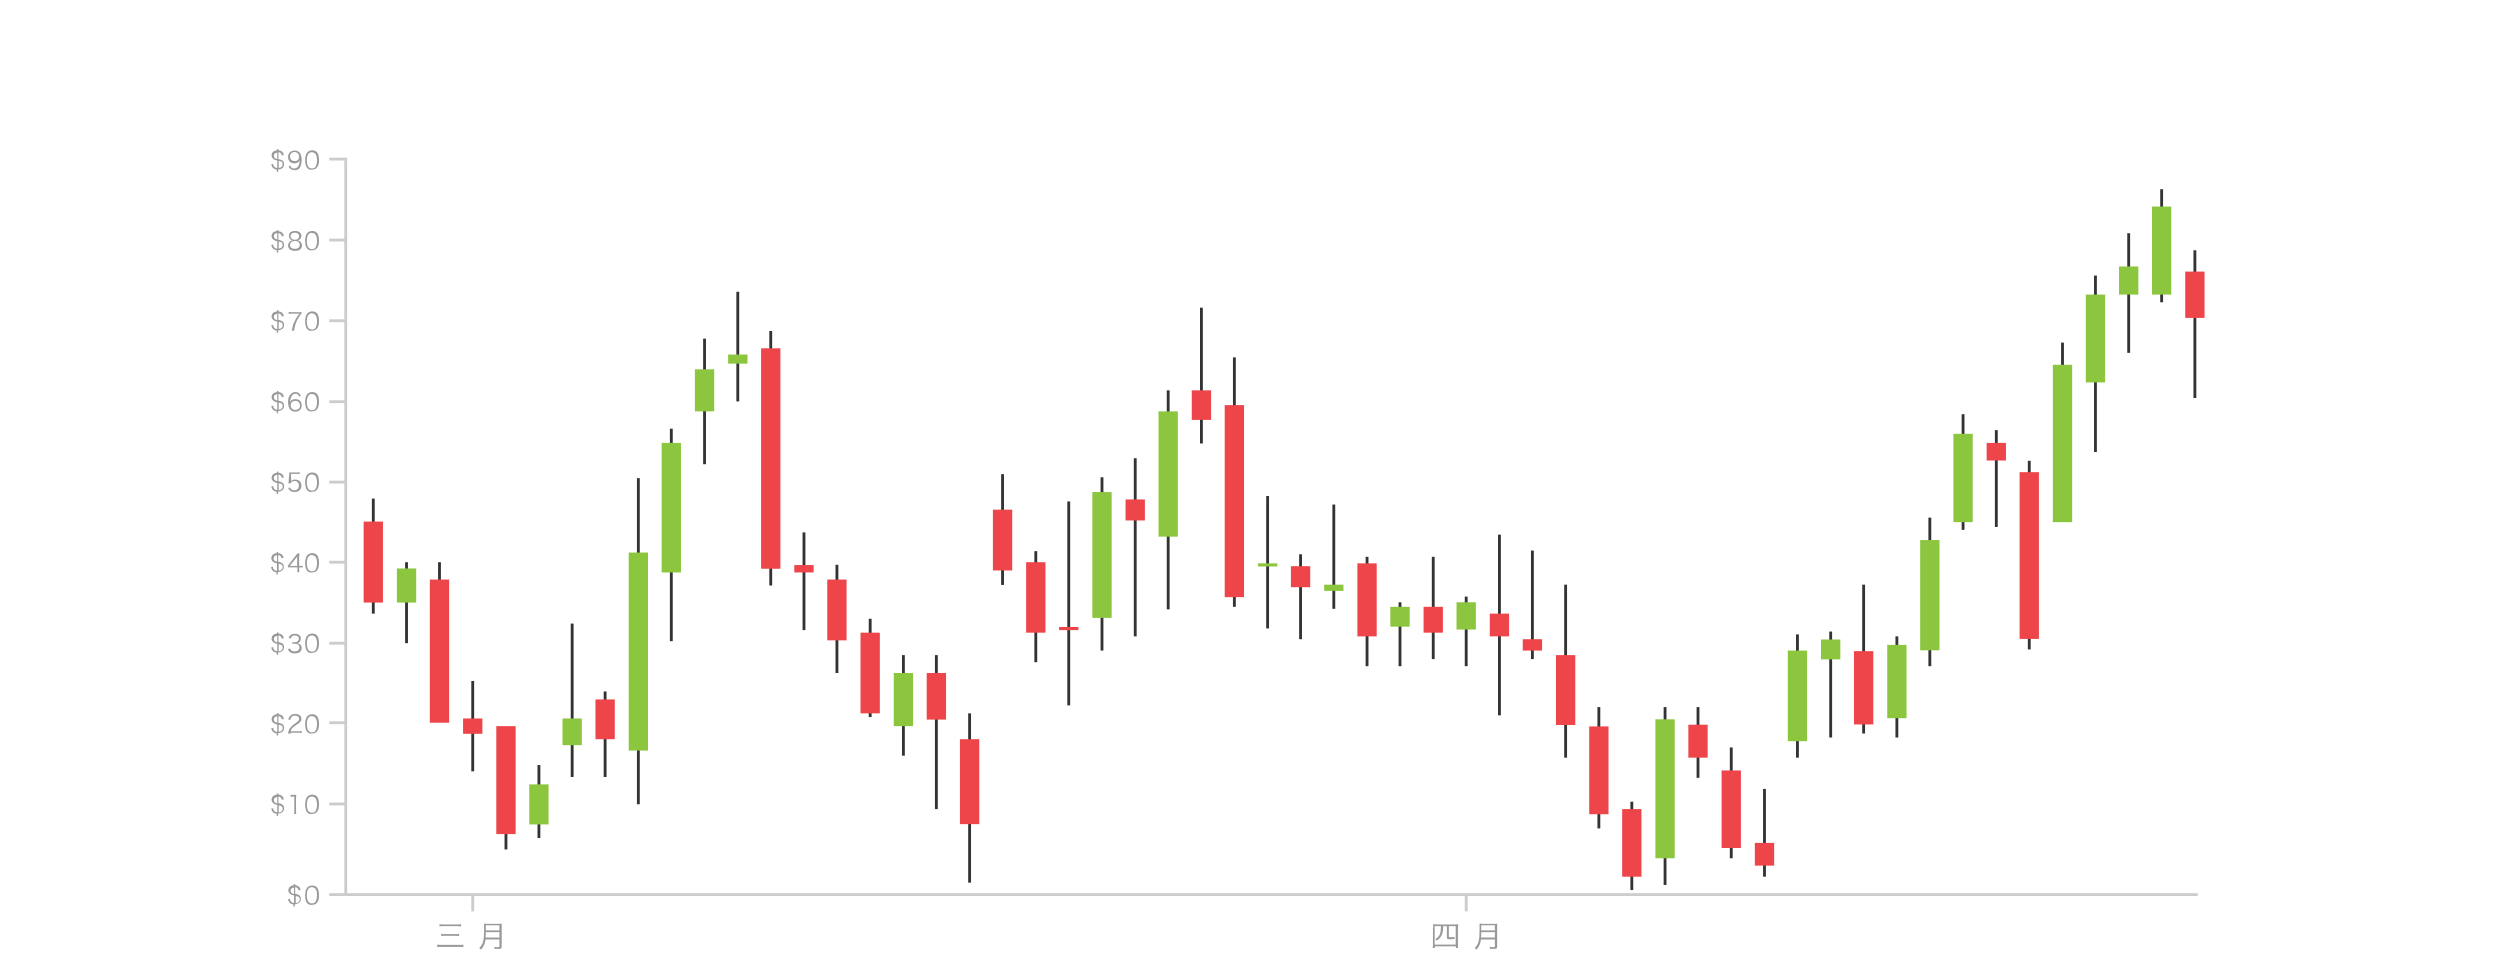
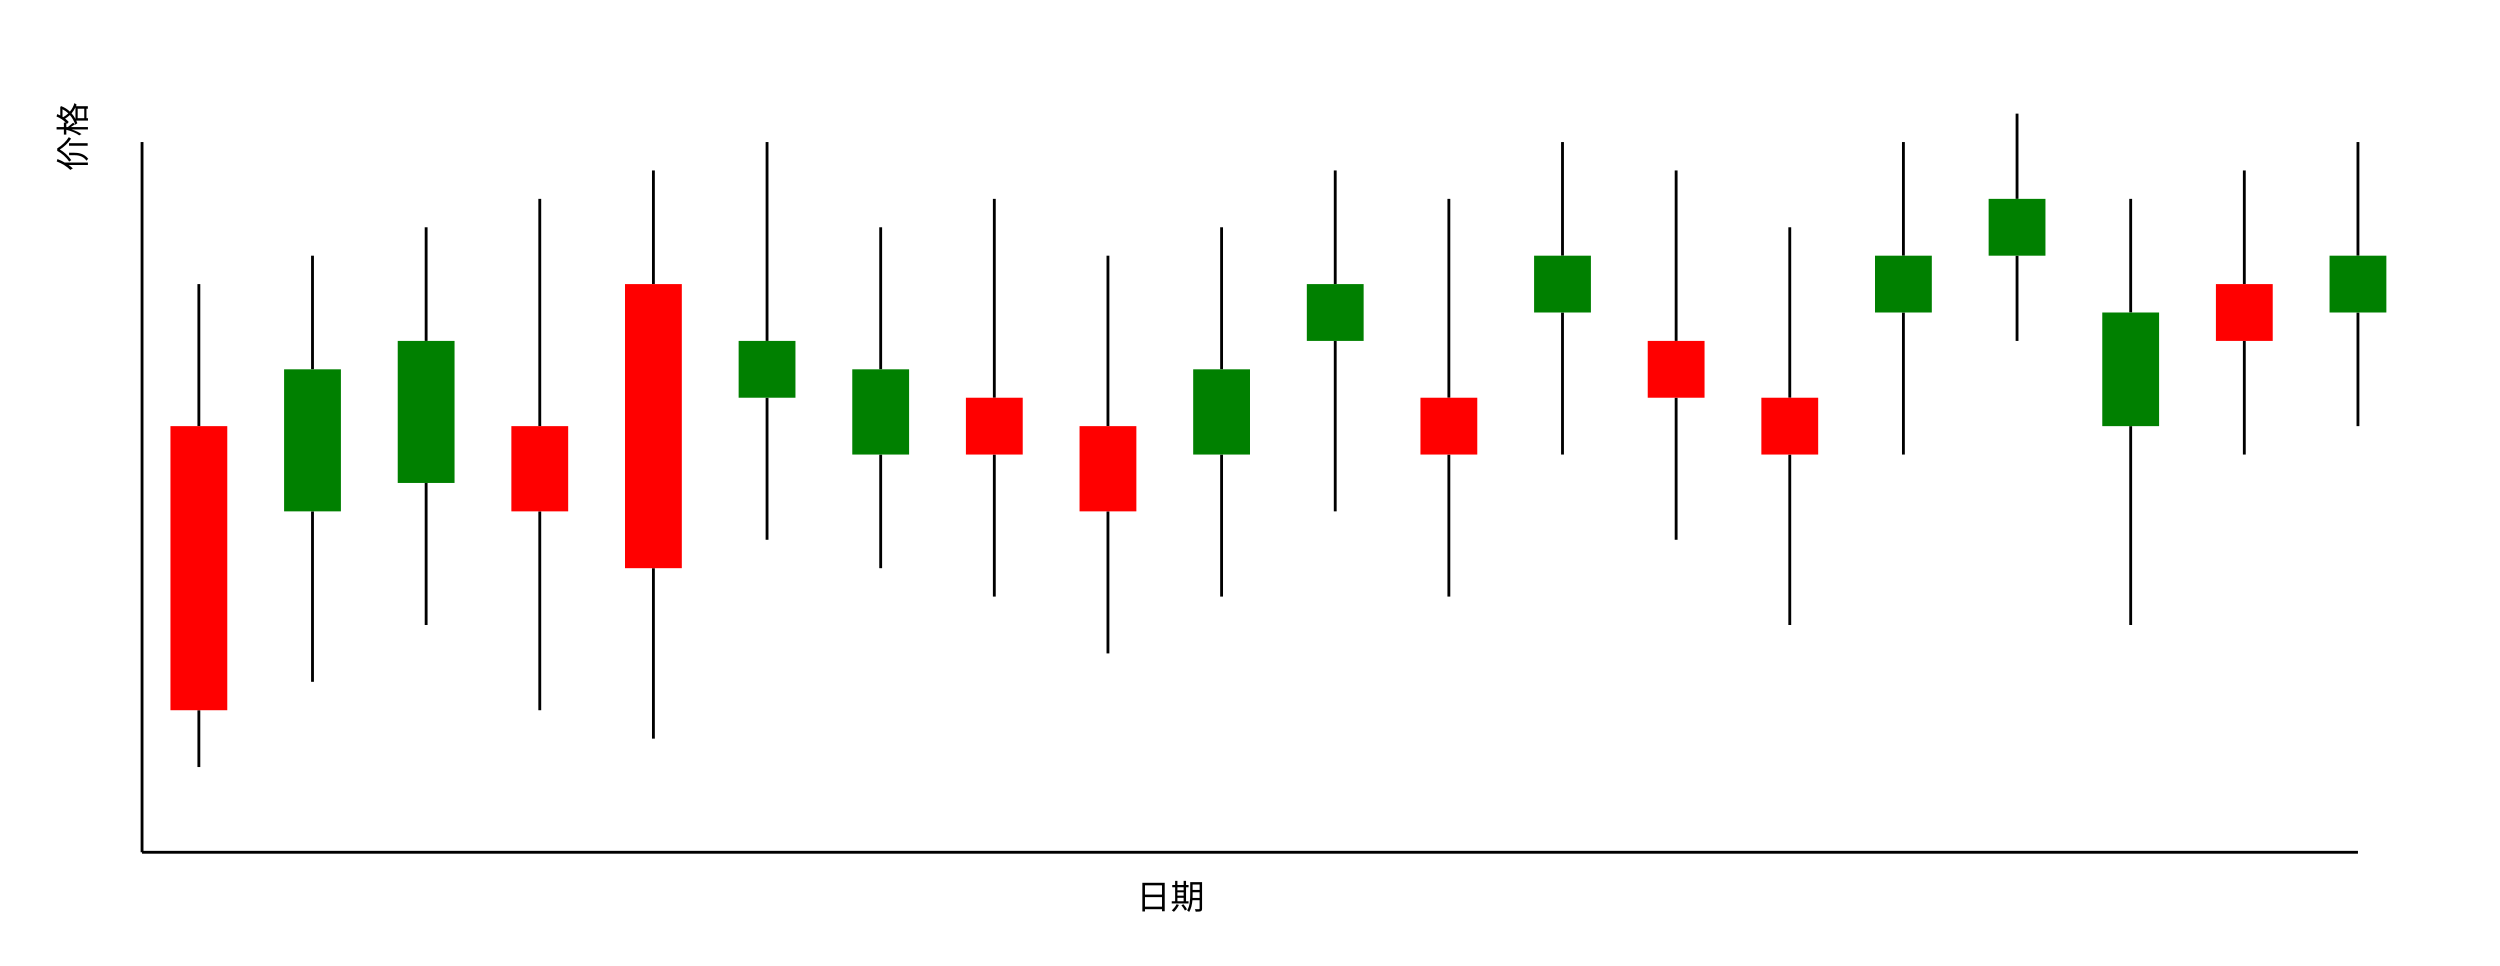
- <svg xmlns="http://www.w3.org/2000/svg" width="900" height="340" viewBox="-70,-30,880,340" style="max-width: 100%; height: auto; font: 10px sans-serif;">
-   <g id="Layer_3">
- </g>
-   <g id="Layer_2">
-     <polyline points="51.7,26 51.7,284.9 703.6,284.9  " style="fill:none;stroke:#CCCCCC;" />
-     <line x1="52.2" y1="26" x2="45.9" y2="26" style="fill:none;stroke:#CCCCCC;" />
-     <line x1="51.7" y1="54.5" x2="45.9" y2="54.5" style="fill:none;stroke:#CCCCCC;" />
-     <line x1="51.7" y1="82.9" x2="45.9" y2="82.9" style="fill:none;stroke:#CCCCCC;" />
-     <line x1="51.7" y1="111.4" x2="45.9" y2="111.4" style="fill:none;stroke:#CCCCCC;" />
-     <line x1="51.7" y1="139.7" x2="45.9" y2="139.7" style="fill:none;stroke:#CCCCCC;" />
-     <line x1="51.7" y1="167.9" x2="45.9" y2="167.9" style="fill:none;stroke:#CCCCCC;" />
-     <line x1="51.7" y1="196.4" x2="45.9" y2="196.4" style="fill:none;stroke:#CCCCCC;" />
-     <line x1="51.7" y1="224.4" x2="45.9" y2="224.4" style="fill:none;stroke:#CCCCCC;" />
-     <line x1="51.7" y1="253" x2="45.9" y2="253" style="fill:none;stroke:#CCCCCC;" />
-     <line x1="96.4" y1="290.8" x2="96.4" y2="284.9" style="fill:none;stroke:#CCCCCC;" />
-     <line x1="446.1" y1="290.8" x2="446.1" y2="284.9" style="fill:none;stroke:#CCCCCC;" />
-     <line x1="51.7" y1="284.9" x2="45.9" y2="284.9" style="fill:none;stroke:#CCCCCC;" />
-     <g>
-       <path d="M33.6,288.4c-0.8-0.1-1.2-0.2-1.6-0.6c-0.3-0.3-0.5-0.7-0.6-1.3l0.7-0.1c0,0.5,0.1,0.8,0.4,1    c0.2,0.3,0.5,0.4,1,0.4v-2.6c-0.7-0.1-0.9-0.2-1.3-0.5c-0.4-0.3-0.7-0.7-0.7-1.3c0-0.6,0.3-1.1,0.7-1.4c0.3-0.2,0.6-0.3,1.2-0.4    v-0.4h0.5v0.4c0.7,0.1,1,0.2,1.4,0.6c0.3,0.3,0.4,0.6,0.5,1.1l-0.7,0.1c-0.1-0.4-0.2-0.6-0.4-0.8c-0.2-0.2-0.4-0.3-0.8-0.3v2.3    c0.8,0.2,1.1,0.3,1.4,0.5c0.4,0.3,0.6,0.7,0.6,1.3c0,0.7-0.3,1.2-0.8,1.5c-0.3,0.2-0.6,0.3-1.3,0.4v0.8h-0.5V288.4z M33.6,282.4    c-0.4,0.1-0.6,0.1-0.9,0.3c-0.3,0.2-0.4,0.5-0.4,0.9c0,0.4,0.2,0.7,0.6,0.9c0.2,0.1,0.3,0.1,0.6,0.2V282.4z M34.1,287.9    c0.5-0.1,0.7-0.1,0.9-0.3c0.3-0.2,0.5-0.6,0.5-1c0-0.4-0.1-0.7-0.4-0.9c-0.2-0.1-0.4-0.2-1-0.3V287.9z" style="fill:#999999;" />
-       <path d="M38.2,288c-0.2-0.2-0.4-0.5-0.5-0.8c-0.2-0.6-0.3-1.3-0.3-2c0-0.9,0.2-1.9,0.5-2.4c0.4-0.7,1.1-1.1,2-1.1    c0.6,0,1.2,0.2,1.6,0.6c0.2,0.2,0.4,0.5,0.5,0.8c0.2,0.6,0.3,1.3,0.3,2c0,1.1-0.2,2-0.6,2.5c-0.4,0.6-1,0.9-1.9,0.9    C39.1,288.6,38.6,288.4,38.2,288z M38.7,282.7c-0.2,0.2-0.3,0.4-0.4,0.6c-0.2,0.5-0.3,1.1-0.3,1.8c0,0.8,0.2,1.7,0.4,2.1    c0.3,0.5,0.8,0.8,1.4,0.8c0.4,0,0.8-0.1,1.1-0.4c0.2-0.2,0.3-0.4,0.4-0.7c0.2-0.5,0.3-1.1,0.3-1.8c0-0.8-0.2-1.6-0.4-2    c-0.3-0.5-0.8-0.8-1.4-0.8C39.3,282.3,39,282.4,38.7,282.7z" style="fill:#999999;" />
-     </g>
-     <g>
-       <path d="M93.1,303.4c-0.3-0.1-0.7-0.1-1.2-0.1h-6.7c-0.6,0-0.9,0-1.3,0.1v-0.9c0.4,0,0.7,0.1,1.3,0.1h6.7    c0.6,0,0.9,0,1.2-0.1V303.4z M84.7,295.3c0.3,0.1,0.6,0.1,1.2,0.1H91c0.6,0,0.9,0,1.3-0.1v0.8c-0.4,0-0.7-0.1-1.3-0.1h-5.1    c-0.6,0-0.9,0-1.2,0.1V295.3z M85.3,298.7c0.3,0,0.6,0.1,1.1,0.1h4.1c0.5,0,0.8,0,1.1-0.1v0.8c-0.3,0-0.6-0.1-1.1-0.1h-4.1    c-0.5,0-0.8,0-1.1,0.1V298.7z" style="fill:#999999;" />
-       <path d="M100.9,300.7c-0.1,0.6-0.2,1.1-0.4,1.7c-0.3,0.7-0.6,1.2-1.2,1.9c-0.2-0.2-0.3-0.4-0.6-0.6    c0.7-0.7,1-1.2,1.3-2.1c0.3-1,0.4-2.3,0.4-4.8c0-0.9,0-1.3,0-1.7c0.4,0,0.7,0.1,1.1,0.1h4c0.5,0,0.7,0,1.1-0.1c0,0.3,0,0.6,0,1.1    v7c0,0.4-0.1,0.6-0.3,0.7c-0.2,0.1-0.4,0.1-0.9,0.1c-0.4,0-0.8,0-1.3,0c0-0.3-0.1-0.4-0.2-0.7c0.5,0.1,1,0.1,1.5,0.1    c0.3,0,0.4-0.1,0.4-0.3v-2.4H100.9z M105.8,298.1h-4.8c0,0.6,0,1-0.1,1.9h4.9V298.1z M105.8,295.7h-4.8l0,1.5v0.3h4.8V295.7z" style="fill:#999999;" />
-     </g>
-     <g>
-       <path d="M434.5,296.6c0-0.5,0-0.9-0.1-1.3c0.4,0,0.7,0.1,1.2,0.1h6.4c0.6,0,0.9,0,1.3-0.1c0,0.4-0.1,0.7-0.1,1.3v5.9    c0,0.7,0,0.9,0.1,1.2h-0.8v-0.6h-7.4v0.6h-0.8c0.1-0.3,0.1-0.6,0.1-1.2V296.6z M438,296c0,1.5-0.2,2.6-0.6,3.3    c-0.3,0.7-0.9,1.3-1.7,1.8c-0.1-0.2-0.3-0.4-0.5-0.5c0.8-0.5,1.3-1,1.6-1.7c0.3-0.7,0.4-1.5,0.4-2.9h-2.2v6.5h7.4V296h-2.4v3.6    c0,0.3,0,0.3,0.5,0.3c0.4,0,0.8,0,1.5-0.1v0.7c-0.5,0.1-0.8,0.1-1.5,0.1c-1.1,0-1.2-0.1-1.2-0.7V296H438z" style="fill:#999999;" />
-       <path d="M451.3,300.7c-0.1,0.6-0.2,1.1-0.4,1.7c-0.3,0.7-0.6,1.2-1.2,1.9c-0.2-0.2-0.3-0.4-0.6-0.6    c0.7-0.7,1-1.2,1.3-2.1c0.3-1,0.4-2.3,0.4-4.8c0-0.9,0-1.3,0-1.7c0.4,0,0.7,0.1,1.1,0.1h4c0.5,0,0.7,0,1.1-0.1c0,0.3,0,0.6,0,1.1    v7c0,0.4-0.1,0.6-0.3,0.7c-0.2,0.1-0.4,0.1-0.9,0.1c-0.4,0-0.8,0-1.3,0c0-0.3-0.1-0.4-0.2-0.7c0.5,0.1,1,0.1,1.5,0.1    c0.3,0,0.4-0.1,0.4-0.3v-2.4H451.3z M456.2,298.1h-4.8c0,0.6,0,1-0.1,1.9h4.9V298.1z M456.2,295.7h-4.8l0,1.5v0.3h4.8V295.7z" style="fill:#999999;" />
-     </g>
-     <g>
-       <path d="M27.7,256.5c-0.8-0.1-1.2-0.2-1.6-0.6c-0.3-0.3-0.5-0.7-0.6-1.3l0.7-0.1c0,0.5,0.1,0.8,0.4,1    c0.2,0.3,0.5,0.4,1,0.4v-2.6c-0.7-0.1-0.9-0.2-1.3-0.5c-0.4-0.3-0.7-0.7-0.7-1.3c0-0.6,0.3-1.1,0.7-1.4c0.3-0.2,0.6-0.3,1.2-0.4    v-0.4h0.5v0.4c0.7,0.1,1,0.2,1.4,0.6c0.3,0.3,0.4,0.6,0.5,1.1l-0.7,0.1c-0.1-0.4-0.2-0.6-0.4-0.8c-0.2-0.2-0.4-0.3-0.8-0.3v2.3    c0.8,0.2,1.1,0.3,1.4,0.5c0.4,0.3,0.6,0.7,0.6,1.3c0,0.7-0.3,1.2-0.8,1.5c-0.3,0.2-0.6,0.3-1.3,0.4v0.8h-0.5V256.5z M27.7,250.5    c-0.4,0.1-0.6,0.1-0.9,0.3c-0.3,0.2-0.4,0.5-0.4,0.9c0,0.4,0.2,0.7,0.6,0.9c0.2,0.1,0.3,0.1,0.6,0.2V250.5z M28.1,256    c0.5-0.1,0.7-0.1,0.9-0.3c0.3-0.2,0.5-0.6,0.5-1c0-0.4-0.1-0.7-0.4-0.9c-0.2-0.1-0.4-0.2-1-0.3V256z" style="fill:#999999;" />
-       <path d="M32.3,249.8c0.2,0,0.4,0,0.7,0h0.6c0.3,0,0.4,0,0.7,0c-0.1,0.5-0.1,1-0.1,1.5v4.2c0,0.4,0,0.7,0.1,1h-0.8    c0.1-0.3,0.1-0.6,0.1-1v-5.1h-0.5c-0.3,0-0.5,0-0.8,0.1V249.8z" style="fill:#999999;" />
-       <path d="M38.2,256c-0.2-0.2-0.4-0.5-0.5-0.8c-0.2-0.6-0.3-1.3-0.3-2c0-0.9,0.2-1.9,0.5-2.4c0.4-0.7,1.1-1.1,2-1.1    c0.6,0,1.2,0.2,1.6,0.6c0.2,0.2,0.4,0.5,0.5,0.8c0.2,0.6,0.3,1.3,0.3,2c0,1.1-0.2,2-0.6,2.5c-0.4,0.6-1,0.9-1.9,0.9    C39.1,256.7,38.6,256.5,38.2,256z M38.7,250.8c-0.2,0.2-0.3,0.4-0.4,0.6c-0.2,0.5-0.3,1.1-0.3,1.8c0,0.8,0.2,1.7,0.4,2.1    c0.3,0.5,0.8,0.8,1.4,0.8c0.4,0,0.8-0.1,1.1-0.4c0.2-0.2,0.3-0.4,0.4-0.7c0.2-0.5,0.3-1.1,0.3-1.8c0-0.8-0.2-1.6-0.4-2    c-0.3-0.5-0.8-0.8-1.4-0.8C39.3,250.4,39,250.5,38.7,250.8z" style="fill:#999999;" />
-     </g>
-     <g>
-       <path d="M27.7,228.2c-0.8-0.1-1.2-0.2-1.6-0.6c-0.3-0.3-0.5-0.7-0.6-1.3l0.7-0.1c0,0.5,0.1,0.8,0.4,1    c0.2,0.3,0.5,0.4,1,0.4V225c-0.7-0.1-0.9-0.2-1.3-0.5c-0.4-0.3-0.7-0.7-0.7-1.3c0-0.6,0.3-1.1,0.7-1.4c0.3-0.2,0.6-0.3,1.2-0.4    v-0.4h0.5v0.4c0.7,0.1,1,0.2,1.4,0.6c0.3,0.3,0.4,0.6,0.5,1.1l-0.7,0.1c-0.1-0.4-0.2-0.6-0.4-0.8c-0.2-0.2-0.4-0.3-0.8-0.3v2.3    c0.8,0.2,1.1,0.3,1.4,0.5c0.4,0.3,0.6,0.7,0.6,1.3c0,0.7-0.3,1.2-0.8,1.5c-0.3,0.2-0.6,0.3-1.3,0.4v0.8h-0.5V228.2z M27.7,222.1    c-0.4,0.1-0.6,0.1-0.9,0.3c-0.3,0.2-0.4,0.5-0.4,0.9c0,0.4,0.2,0.7,0.6,0.9c0.2,0.1,0.3,0.1,0.6,0.2V222.1z M28.1,227.6    c0.5-0.1,0.7-0.1,0.9-0.3c0.3-0.2,0.5-0.6,0.5-1c0-0.4-0.1-0.7-0.4-0.9c-0.2-0.1-0.4-0.2-1-0.3V227.6z" style="fill:#999999;" />
-       <path d="M32.4,228.2c-0.6,0-0.7,0-1,0c0.1-0.7,0.1-0.8,0.3-1.2c0.2-0.6,0.6-1,1.1-1.5c0.3-0.3,0.3-0.3,1.3-1    c0.9-0.6,1.2-1,1.2-1.5c0-0.7-0.6-1.1-1.5-1.1c-0.6,0-1,0.2-1.3,0.6c-0.2,0.2-0.2,0.4-0.3,0.9l-0.7-0.1c0.1-0.6,0.3-0.9,0.6-1.3    c0.4-0.4,1-0.7,1.8-0.7c1.3,0,2.2,0.7,2.2,1.7c0,0.4-0.2,0.9-0.5,1.2c-0.3,0.3-0.5,0.5-1.5,1.1c-0.7,0.5-1,0.7-1.3,1.1    c-0.3,0.4-0.4,0.6-0.5,1h2.8c0.4,0,0.7,0,1.1-0.1v0.7c-0.3,0-0.6-0.1-1.1-0.1H32.4z" style="fill:#999999;" />
-       <path d="M38.2,227.7c-0.2-0.2-0.4-0.5-0.5-0.8c-0.2-0.6-0.3-1.3-0.3-2c0-0.9,0.2-1.9,0.5-2.4c0.4-0.7,1.1-1.1,2-1.1    c0.6,0,1.2,0.2,1.6,0.6c0.2,0.2,0.4,0.5,0.5,0.8c0.2,0.6,0.3,1.3,0.3,2c0,1.1-0.2,2-0.6,2.5c-0.4,0.6-1,0.9-1.9,0.9    C39.1,228.3,38.6,228.1,38.2,227.7z M38.7,222.5c-0.2,0.2-0.3,0.4-0.4,0.6c-0.2,0.5-0.3,1.1-0.3,1.8c0,0.8,0.2,1.7,0.4,2.1    c0.3,0.5,0.8,0.8,1.4,0.8c0.4,0,0.8-0.1,1.1-0.4c0.2-0.2,0.3-0.4,0.4-0.7c0.2-0.5,0.3-1.1,0.3-1.8c0-0.8-0.2-1.6-0.4-2    c-0.3-0.5-0.8-0.8-1.4-0.8C39.3,222,39,222.2,38.7,222.5z" style="fill:#999999;" />
-     </g>
-     <g>
-       <path d="M27.7,199.8c-0.8-0.1-1.2-0.2-1.6-0.6c-0.3-0.3-0.5-0.7-0.6-1.3l0.7-0.1c0,0.5,0.1,0.8,0.4,1    c0.2,0.3,0.5,0.4,1,0.4v-2.6c-0.7-0.1-0.9-0.2-1.3-0.5c-0.4-0.3-0.7-0.7-0.7-1.3c0-0.6,0.3-1.1,0.7-1.4c0.3-0.2,0.6-0.3,1.2-0.4    v-0.4h0.5v0.4c0.7,0.1,1,0.2,1.4,0.6c0.3,0.3,0.4,0.6,0.5,1.1l-0.7,0.1c-0.1-0.4-0.2-0.6-0.4-0.8c-0.2-0.2-0.4-0.3-0.8-0.3v2.3    c0.8,0.2,1.1,0.3,1.4,0.5c0.4,0.3,0.6,0.7,0.6,1.3c0,0.7-0.3,1.2-0.8,1.5c-0.3,0.2-0.6,0.3-1.3,0.4v0.8h-0.5V199.8z M27.7,193.8    c-0.4,0.1-0.6,0.1-0.9,0.3c-0.3,0.2-0.4,0.5-0.4,0.9c0,0.4,0.2,0.7,0.6,0.9c0.2,0.1,0.3,0.1,0.6,0.2V193.8z M28.1,199.3    c0.5-0.1,0.7-0.1,0.9-0.3c0.3-0.2,0.5-0.6,0.5-1c0-0.4-0.1-0.7-0.4-0.9c-0.2-0.1-0.4-0.2-1-0.3V199.3z" style="fill:#999999;" />
-       <path d="M32.1,198.2c0.1,0.5,0.3,0.6,0.5,0.8c0.3,0.2,0.7,0.3,1.1,0.3c1,0,1.7-0.5,1.7-1.4c0-0.9-0.6-1.3-1.8-1.3    c-0.2,0-0.5,0-0.7,0V196c0.2,0,0.4,0.1,0.6,0.1c0.6,0,1-0.1,1.3-0.4c0.2-0.2,0.4-0.5,0.4-0.8c0-0.8-0.5-1.2-1.4-1.2    c-0.5,0-0.9,0.1-1.2,0.5c-0.1,0.2-0.2,0.3-0.3,0.6l-0.7-0.2c0.1-0.4,0.3-0.6,0.5-0.9c0.4-0.4,1-0.6,1.7-0.6c1.3,0,2.1,0.7,2.1,1.7    c0,0.5-0.2,1-0.6,1.3c-0.2,0.2-0.4,0.2-0.8,0.3c0.5,0.1,0.8,0.1,1.1,0.4c0.4,0.3,0.6,0.8,0.6,1.3c0,1.2-0.9,1.9-2.4,1.9    c-0.9,0-1.5-0.2-2-0.7c-0.2-0.2-0.3-0.4-0.4-0.8L32.1,198.2z" style="fill:#999999;" />
-       <path d="M38.2,199.3c-0.2-0.2-0.4-0.5-0.5-0.8c-0.2-0.6-0.3-1.3-0.3-2c0-0.9,0.2-1.9,0.5-2.4c0.4-0.7,1.1-1.1,2-1.1    c0.6,0,1.2,0.2,1.6,0.6c0.2,0.2,0.4,0.5,0.5,0.8c0.2,0.6,0.3,1.3,0.3,2c0,1.1-0.2,2-0.6,2.5c-0.4,0.6-1,0.9-1.9,0.9    C39.1,200,38.6,199.8,38.2,199.3z M38.7,194.1c-0.2,0.2-0.3,0.4-0.4,0.6c-0.2,0.5-0.3,1.1-0.3,1.8c0,0.8,0.2,1.7,0.4,2.1    c0.3,0.5,0.8,0.8,1.4,0.8c0.4,0,0.8-0.1,1.1-0.4c0.2-0.2,0.3-0.4,0.4-0.7c0.2-0.5,0.3-1.1,0.3-1.8c0-0.8-0.2-1.6-0.4-2    c-0.3-0.5-0.8-0.8-1.4-0.8C39.3,193.7,39,193.8,38.7,194.1z" style="fill:#999999;" />
-     </g>
-     <g>
-       <path d="M27.6,171.5c-0.8-0.1-1.2-0.2-1.6-0.6c-0.3-0.3-0.5-0.7-0.6-1.3l0.7-0.1c0,0.5,0.1,0.8,0.4,1    c0.2,0.3,0.5,0.4,1,0.4v-2.6c-0.7-0.1-0.9-0.2-1.3-0.5c-0.4-0.3-0.7-0.7-0.7-1.3c0-0.6,0.3-1.1,0.7-1.4c0.3-0.2,0.6-0.3,1.2-0.4    v-0.4h0.5v0.4c0.7,0.1,1,0.2,1.4,0.6c0.3,0.3,0.4,0.6,0.5,1.1l-0.7,0.1c-0.1-0.4-0.2-0.6-0.4-0.8c-0.2-0.2-0.4-0.3-0.8-0.3v2.3    c0.8,0.2,1.1,0.3,1.4,0.5c0.4,0.3,0.6,0.7,0.6,1.3c0,0.7-0.3,1.2-0.8,1.5c-0.3,0.2-0.6,0.3-1.3,0.4v0.8h-0.5V171.5z M27.6,165.4    c-0.4,0.1-0.6,0.1-0.9,0.3c-0.3,0.2-0.4,0.5-0.4,0.9c0,0.4,0.2,0.7,0.6,0.9c0.2,0.1,0.3,0.1,0.6,0.2V165.4z M28.1,170.9    c0.5-0.1,0.7-0.1,0.9-0.3c0.3-0.2,0.5-0.6,0.5-1c0-0.4-0.1-0.7-0.4-0.9c-0.2-0.1-0.4-0.2-1-0.3V170.9z" style="fill:#999999;" />
-       <path d="M31.2,169.2c0.2-0.2,0.4-0.5,0.6-0.7l2.2-2.8c0.3-0.4,0.5-0.6,0.7-0.9h0.7c0,0.5-0.1,0.8-0.1,1.5v2.9h0.3    c0.4,0,0.6,0,0.9-0.1v0.7c-0.3,0-0.5-0.1-0.9-0.1h-0.3v0.8c0,0.4,0,0.6,0.1,0.9h-0.8c0.1-0.3,0.1-0.6,0.1-0.9v-0.8h-2.3    c-0.5,0-0.8,0-1,0V169.2z M34.6,167c0-0.5,0-0.7,0.1-1.2c-0.2,0.3-0.4,0.6-0.7,0.9l-2,2.5h2.6V167z" style="fill:#999999;" />
-       <path d="M38.2,171c-0.2-0.2-0.4-0.5-0.5-0.8c-0.2-0.6-0.3-1.3-0.3-2c0-0.9,0.2-1.9,0.5-2.4c0.4-0.7,1.1-1.1,2-1.1    c0.6,0,1.2,0.2,1.6,0.6c0.2,0.2,0.4,0.5,0.5,0.8c0.2,0.6,0.3,1.3,0.3,2c0,1.1-0.2,2-0.6,2.5c-0.4,0.6-1,0.9-1.9,0.9    C39.1,171.6,38.6,171.4,38.2,171z M38.7,165.8c-0.2,0.2-0.3,0.4-0.4,0.6c-0.2,0.5-0.3,1.1-0.3,1.8c0,0.8,0.2,1.7,0.4,2.1    c0.3,0.5,0.8,0.8,1.4,0.8c0.4,0,0.8-0.1,1.1-0.4c0.2-0.2,0.3-0.4,0.4-0.7c0.2-0.5,0.3-1.1,0.3-1.8c0-0.8-0.2-1.6-0.4-2    c-0.3-0.5-0.8-0.8-1.4-0.8C39.3,165.3,39,165.5,38.7,165.8z" style="fill:#999999;" />
-     </g>
-     <g>
-       <path d="M27.7,143.1c-0.8-0.1-1.2-0.2-1.6-0.6c-0.3-0.3-0.5-0.7-0.6-1.3l0.7-0.1c0,0.5,0.1,0.8,0.4,1    c0.2,0.3,0.5,0.4,1,0.4V140c-0.7-0.1-0.9-0.2-1.3-0.5c-0.4-0.3-0.7-0.7-0.7-1.3c0-0.6,0.3-1.1,0.7-1.4c0.3-0.2,0.6-0.3,1.2-0.4    v-0.4h0.5v0.4c0.7,0.1,1,0.2,1.4,0.6c0.3,0.3,0.4,0.6,0.5,1.1l-0.7,0.1c-0.1-0.4-0.2-0.6-0.4-0.8c-0.2-0.2-0.4-0.3-0.8-0.3v2.3    c0.8,0.2,1.1,0.3,1.4,0.5c0.4,0.3,0.6,0.7,0.6,1.3c0,0.7-0.3,1.2-0.8,1.5c-0.3,0.2-0.6,0.3-1.3,0.4v0.8h-0.5V143.1z M27.7,137.1    c-0.4,0.1-0.6,0.1-0.9,0.3c-0.3,0.2-0.4,0.5-0.4,0.9c0,0.4,0.2,0.7,0.6,0.9c0.2,0.1,0.3,0.1,0.6,0.2V137.1z M28.1,142.6    c0.5-0.1,0.7-0.1,0.9-0.3c0.3-0.2,0.5-0.6,0.5-1c0-0.4-0.1-0.7-0.4-0.9c-0.2-0.1-0.4-0.2-1-0.3V142.6z" style="fill:#999999;" />
-       <path d="M32.5,139c0,0.2,0,0.2-0.1,0.4c0.4-0.4,0.9-0.6,1.5-0.6c0.6,0,1.2,0.2,1.6,0.6c0.4,0.4,0.6,0.9,0.6,1.5    c0,1.4-0.9,2.3-2.4,2.3c-0.7,0-1.3-0.2-1.7-0.6c-0.2-0.2-0.3-0.4-0.6-0.8l0.7-0.2c0.1,0.2,0.1,0.4,0.3,0.5    c0.3,0.3,0.7,0.5,1.2,0.5c1,0,1.6-0.7,1.6-1.7c0-1-0.6-1.6-1.5-1.6c-0.4,0-0.8,0.1-1.1,0.4c-0.2,0.2-0.3,0.3-0.4,0.5l-0.7-0.1    c0.1-0.3,0.1-0.5,0.1-0.9l0.2-2c0-0.3,0-0.4,0-0.5c0-0.1,0-0.2,0-0.4c0.3,0,0.4,0,0.9,0h1.8c0.5,0,0.7,0,1-0.1v0.7    c-0.3-0.1-0.6-0.1-1-0.1h-2.1L32.5,139z" style="fill:#999999;" />
-       <path d="M38.2,142.6c-0.2-0.2-0.4-0.5-0.5-0.8c-0.2-0.6-0.3-1.3-0.3-2c0-0.9,0.2-1.9,0.5-2.4c0.4-0.7,1.1-1.1,2-1.1    c0.6,0,1.2,0.2,1.6,0.6c0.2,0.2,0.4,0.5,0.5,0.8c0.2,0.6,0.3,1.3,0.3,2c0,1.1-0.2,2-0.6,2.5c-0.4,0.6-1,0.9-1.9,0.9    C39.1,143.3,38.6,143.1,38.2,142.6z M38.7,137.4c-0.2,0.2-0.3,0.4-0.4,0.6c-0.2,0.5-0.3,1.1-0.3,1.8c0,0.8,0.2,1.7,0.4,2.1    c0.3,0.5,0.8,0.8,1.4,0.8c0.4,0,0.8-0.1,1.1-0.4c0.2-0.2,0.3-0.4,0.4-0.7c0.2-0.5,0.3-1.1,0.3-1.8c0-0.8-0.2-1.6-0.4-2    c-0.3-0.5-0.8-0.8-1.4-0.8C39.3,137,39,137.1,38.7,137.4z" style="fill:#999999;" />
-     </g>
-     <g>
-       <path d="M27.7,114.8c-0.8-0.1-1.2-0.2-1.6-0.6c-0.3-0.3-0.5-0.7-0.6-1.3l0.7-0.1c0,0.5,0.1,0.8,0.4,1    c0.2,0.3,0.5,0.4,1,0.4v-2.6c-0.7-0.1-0.9-0.2-1.3-0.5c-0.4-0.3-0.7-0.7-0.7-1.3c0-0.6,0.3-1.1,0.7-1.4c0.3-0.2,0.6-0.3,1.2-0.4    v-0.4h0.5v0.4c0.7,0.1,1,0.2,1.4,0.6c0.3,0.3,0.4,0.6,0.5,1.1l-0.7,0.1c-0.1-0.4-0.2-0.6-0.4-0.8c-0.2-0.2-0.4-0.3-0.8-0.3v2.3    c0.8,0.2,1.1,0.3,1.4,0.5c0.4,0.3,0.6,0.7,0.6,1.3c0,0.7-0.3,1.2-0.8,1.5c-0.3,0.2-0.6,0.3-1.3,0.4v0.8h-0.5V114.8z M27.7,108.7    c-0.4,0.1-0.6,0.1-0.9,0.3c-0.3,0.2-0.4,0.5-0.4,0.9c0,0.4,0.2,0.7,0.6,0.9c0.2,0.1,0.3,0.1,0.6,0.2V108.7z M28.1,114.2    c0.5-0.1,0.7-0.1,0.9-0.3c0.3-0.2,0.5-0.6,0.5-1c0-0.4-0.1-0.7-0.4-0.9c-0.2-0.1-0.4-0.2-1-0.3V114.2z" style="fill:#999999;" />
-       <path d="M35.3,109.6c-0.1-0.3-0.2-0.4-0.3-0.6c-0.3-0.3-0.6-0.4-1-0.4c-0.7,0-1.2,0.4-1.5,1.1    c-0.2,0.5-0.3,0.9-0.4,1.9c0.2-0.3,0.2-0.4,0.4-0.6c0.4-0.4,0.9-0.5,1.5-0.5c1.4,0,2.2,0.8,2.2,2.2c0,1.4-0.9,2.2-2.3,2.2    c-0.6,0-1.2-0.2-1.6-0.6c-0.6-0.5-0.9-1.5-0.9-2.7c0-1.1,0.2-2.1,0.7-2.6c0.5-0.6,1.1-1,1.8-1c0.5,0,1,0.1,1.3,0.4    c0.3,0.2,0.5,0.5,0.7,1L35.3,109.6z M33.9,111.1c-0.4,0-0.9,0.2-1.2,0.5c-0.3,0.3-0.4,0.7-0.4,1.1c0,0.9,0.7,1.6,1.7,1.6    c0.6,0,1.1-0.3,1.4-0.7c0.1-0.2,0.2-0.6,0.2-0.9C35.5,111.6,34.9,111.1,33.9,111.1z" style="fill:#999999;" />
-       <path d="M38.2,114.3c-0.2-0.2-0.4-0.5-0.5-0.8c-0.2-0.6-0.3-1.3-0.3-2c0-0.9,0.2-1.9,0.5-2.4c0.4-0.7,1.1-1.1,2-1.1    c0.6,0,1.2,0.2,1.6,0.6c0.2,0.2,0.4,0.5,0.5,0.8c0.2,0.6,0.3,1.3,0.3,2c0,1.1-0.2,2-0.6,2.5c-0.4,0.6-1,0.9-1.9,0.9    C39.1,114.9,38.6,114.7,38.2,114.3z M38.7,109.1c-0.2,0.2-0.3,0.4-0.4,0.6c-0.2,0.5-0.3,1.1-0.3,1.8c0,0.8,0.2,1.7,0.4,2.1    c0.3,0.5,0.8,0.8,1.4,0.8c0.4,0,0.8-0.1,1.1-0.4c0.2-0.2,0.3-0.4,0.4-0.7c0.2-0.5,0.3-1.1,0.3-1.8c0-0.8-0.2-1.6-0.4-2    c-0.3-0.5-0.8-0.8-1.4-0.8C39.3,108.6,39,108.8,38.7,109.1z" style="fill:#999999;" />
-     </g>
-     <g>
-       <path d="M27.7,86.4c-0.8-0.1-1.2-0.2-1.6-0.6c-0.3-0.3-0.5-0.7-0.6-1.3l0.7-0.1c0,0.5,0.1,0.8,0.4,1    c0.2,0.3,0.5,0.4,1,0.4v-2.6c-0.7-0.1-0.9-0.2-1.3-0.5c-0.4-0.3-0.7-0.7-0.7-1.3c0-0.6,0.3-1.1,0.7-1.4c0.3-0.2,0.6-0.3,1.2-0.4    v-0.4h0.5v0.4c0.7,0.1,1,0.2,1.4,0.6c0.3,0.3,0.4,0.6,0.5,1.1l-0.7,0.1c-0.1-0.4-0.2-0.6-0.4-0.8c-0.2-0.2-0.4-0.3-0.8-0.3v2.3    c0.8,0.2,1.1,0.3,1.4,0.5c0.4,0.3,0.6,0.7,0.6,1.3c0,0.7-0.3,1.2-0.8,1.5c-0.3,0.2-0.6,0.3-1.3,0.4v0.8h-0.5V86.4z M27.7,80.4    c-0.4,0.1-0.6,0.1-0.9,0.3c-0.3,0.2-0.4,0.5-0.4,0.9c0,0.4,0.2,0.7,0.6,0.9c0.2,0.1,0.3,0.1,0.6,0.2V80.4z M28.1,85.8    c0.5-0.1,0.7-0.1,0.9-0.3c0.3-0.2,0.5-0.6,0.5-1c0-0.4-0.1-0.7-0.4-0.9c-0.2-0.1-0.4-0.2-1-0.3V85.8z" style="fill:#999999;" />
-       <path d="M36.1,80.4c-0.2,0.1-0.3,0.3-0.6,0.8c-0.8,1.2-1.2,2-1.5,3c-0.2,0.7-0.3,1.2-0.5,2.2h-0.8    c0.3-1.6,0.5-2.4,1.1-3.5c0.4-0.9,0.8-1.5,1.6-2.5h-2.8c-0.4,0-0.7,0-1,0.1v-0.7c0.3,0,0.6,0.1,1,0.1h2.6c0.5,0,0.7,0,1,0V80.4z" style="fill:#999999;" />
-       <path d="M38.2,85.9c-0.2-0.2-0.4-0.5-0.5-0.8c-0.2-0.6-0.3-1.3-0.3-2c0-0.9,0.2-1.9,0.5-2.4c0.4-0.7,1.1-1.1,2-1.1    c0.6,0,1.2,0.2,1.6,0.6c0.2,0.2,0.4,0.5,0.5,0.8c0.2,0.6,0.3,1.3,0.3,2c0,1.1-0.2,2-0.6,2.5c-0.4,0.6-1,0.9-1.9,0.9    C39.1,86.6,38.6,86.3,38.2,85.9z M38.7,80.7c-0.2,0.2-0.3,0.4-0.4,0.6c-0.2,0.5-0.3,1.1-0.3,1.8c0,0.8,0.2,1.7,0.4,2.1    c0.3,0.5,0.8,0.8,1.4,0.8c0.4,0,0.8-0.1,1.1-0.4c0.2-0.2,0.3-0.4,0.4-0.7c0.2-0.5,0.3-1.1,0.3-1.8c0-0.8-0.2-1.6-0.4-2    c-0.3-0.5-0.8-0.8-1.4-0.8C39.3,80.3,39,80.4,38.7,80.7z" style="fill:#999999;" />
-     </g>
-     <g>
-       <path d="M27.7,58.1c-0.8-0.1-1.2-0.2-1.6-0.6c-0.3-0.3-0.5-0.7-0.6-1.3l0.7-0.1c0,0.5,0.1,0.8,0.4,1    c0.2,0.3,0.5,0.4,1,0.4v-2.6c-0.7-0.1-0.9-0.2-1.3-0.5c-0.4-0.3-0.7-0.7-0.7-1.3c0-0.6,0.3-1.1,0.7-1.4c0.3-0.2,0.6-0.3,1.2-0.4    V51h0.5v0.4c0.7,0.1,1,0.2,1.4,0.6c0.3,0.3,0.4,0.6,0.5,1.1l-0.7,0.1c-0.1-0.4-0.2-0.6-0.4-0.8c-0.2-0.2-0.4-0.3-0.8-0.3v2.3    c0.8,0.2,1.1,0.3,1.4,0.5c0.4,0.3,0.6,0.7,0.6,1.3c0,0.7-0.3,1.2-0.8,1.5c-0.3,0.2-0.6,0.3-1.3,0.4v0.8h-0.5V58.1z M27.7,52    c-0.4,0.1-0.6,0.1-0.9,0.3c-0.3,0.2-0.4,0.5-0.4,0.9c0,0.4,0.2,0.7,0.6,0.9c0.2,0.1,0.3,0.1,0.6,0.2V52z M28.1,57.5    c0.5-0.1,0.7-0.1,0.9-0.3c0.3-0.2,0.5-0.6,0.5-1c0-0.4-0.1-0.7-0.4-0.9c-0.2-0.1-0.4-0.2-1-0.3V57.5z" style="fill:#999999;" />
-       <path d="M35.6,55c0.4,0.3,0.7,0.8,0.7,1.4c0,1.2-0.9,1.9-2.4,1.9c-1.6,0-2.5-0.7-2.5-1.9c0-0.6,0.3-1.1,0.8-1.5    c0.3-0.2,0.5-0.2,0.8-0.3c-0.8-0.1-1.3-0.8-1.3-1.6c0-1.1,0.8-1.7,2.2-1.7c1.3,0,2.2,0.7,2.2,1.7c0,0.8-0.5,1.4-1.3,1.6    C35.1,54.6,35.3,54.7,35.6,55z M32.1,56.3c0,0.8,0.6,1.3,1.7,1.3c0.6,0,1.1-0.2,1.4-0.5c0.2-0.2,0.3-0.5,0.3-0.9    c0-0.9-0.7-1.4-1.7-1.4C32.7,54.9,32.1,55.4,32.1,56.3z M32.3,53.1c0,0.8,0.6,1.3,1.5,1.3s1.5-0.5,1.5-1.3c0-0.7-0.6-1.2-1.5-1.2    C32.9,51.9,32.3,52.3,32.3,53.1z" style="fill:#999999;" />
-       <path d="M38.2,57.6c-0.2-0.2-0.4-0.5-0.5-0.8c-0.2-0.6-0.3-1.3-0.3-2c0-0.9,0.2-1.9,0.5-2.4c0.4-0.7,1.1-1.1,2-1.1    c0.6,0,1.2,0.2,1.6,0.6c0.2,0.2,0.4,0.5,0.5,0.8c0.2,0.6,0.3,1.3,0.3,2c0,1.1-0.2,2-0.6,2.5c-0.4,0.6-1,0.9-1.9,0.9    C39.1,58.2,38.6,58,38.2,57.6z M38.7,52.4c-0.2,0.2-0.3,0.4-0.4,0.6c-0.2,0.5-0.3,1.1-0.3,1.8c0,0.8,0.2,1.7,0.4,2.1    c0.3,0.5,0.8,0.8,1.4,0.8c0.4,0,0.8-0.1,1.1-0.4c0.2-0.2,0.3-0.4,0.4-0.7c0.2-0.5,0.3-1.1,0.3-1.8c0-0.8-0.2-1.6-0.4-2    c-0.3-0.5-0.8-0.8-1.4-0.8C39.3,51.9,39,52.1,38.7,52.4z" style="fill:#999999;" />
-     </g>
-     <g>
-       <path d="M27.7,29.7c-0.8-0.1-1.2-0.2-1.6-0.6c-0.3-0.3-0.5-0.7-0.6-1.3l0.7-0.1c0,0.5,0.1,0.8,0.4,1    c0.2,0.3,0.5,0.4,1,0.4v-2.6c-0.7-0.1-0.9-0.2-1.3-0.5c-0.4-0.3-0.7-0.7-0.7-1.3c0-0.6,0.3-1.1,0.7-1.4c0.3-0.2,0.6-0.3,1.2-0.4    v-0.4h0.5v0.4c0.7,0.1,1,0.2,1.4,0.6c0.3,0.3,0.4,0.6,0.5,1.1l-0.7,0.1c-0.1-0.4-0.2-0.6-0.4-0.8c-0.2-0.2-0.4-0.3-0.8-0.3V26    c0.8,0.2,1.1,0.3,1.4,0.5c0.4,0.3,0.6,0.7,0.6,1.3c0,0.7-0.3,1.2-0.8,1.5c-0.3,0.2-0.6,0.3-1.3,0.4v0.8h-0.5V29.7z M27.7,23.7    c-0.4,0.1-0.6,0.1-0.9,0.3c-0.3,0.2-0.4,0.5-0.4,0.9c0,0.4,0.2,0.7,0.6,0.9c0.2,0.1,0.3,0.1,0.6,0.2V23.7z M28.1,29.1    c0.5-0.1,0.7-0.1,0.9-0.3c0.3-0.2,0.5-0.6,0.5-1c0-0.4-0.1-0.7-0.4-0.9c-0.2-0.1-0.4-0.2-1-0.3V29.1z" style="fill:#999999;" />
-       <path d="M32.2,28.3c0.1,0.3,0.2,0.4,0.3,0.6c0.2,0.3,0.6,0.4,1.1,0.4c0.6,0,1.1-0.3,1.4-0.8c0.2-0.3,0.3-0.7,0.4-1.1    c0-0.2,0.1-0.6,0.1-1c-0.1,0.2-0.2,0.3-0.3,0.5c-0.4,0.4-0.9,0.6-1.6,0.6c-0.6,0-1.2-0.2-1.6-0.6s-0.6-1-0.6-1.6    c0-1.4,0.9-2.3,2.4-2.3c1,0,1.8,0.6,2.1,1.5c0.2,0.5,0.3,1.1,0.3,1.8c0,1.2-0.3,2.2-0.7,2.8c-0.4,0.6-1,0.8-1.8,0.8    c-0.6,0-1.1-0.2-1.5-0.5c-0.2-0.2-0.4-0.4-0.6-0.9L32.2,28.3z M35.3,25.2c0-0.9-0.7-1.7-1.6-1.7c-0.6,0-1.1,0.3-1.4,0.7    c-0.1,0.2-0.2,0.6-0.2,0.9c0,1,0.6,1.6,1.6,1.6C34.6,26.8,35.3,26.1,35.3,25.2z" style="fill:#999999;" />
-       <path d="M38.2,29.2c-0.2-0.2-0.4-0.5-0.5-0.8c-0.2-0.6-0.3-1.3-0.3-2c0-0.9,0.2-1.9,0.5-2.4c0.4-0.7,1.1-1.1,2-1.1    c0.6,0,1.2,0.2,1.6,0.6c0.2,0.2,0.4,0.5,0.5,0.8c0.2,0.6,0.3,1.3,0.3,2c0,1.1-0.2,2-0.6,2.5c-0.4,0.6-1,0.9-1.9,0.9    C39.1,29.9,38.6,29.6,38.2,29.2z M38.7,24c-0.2,0.2-0.3,0.4-0.4,0.6c-0.2,0.5-0.3,1.1-0.3,1.8c0,0.8,0.2,1.7,0.4,2.1    c0.3,0.5,0.8,0.8,1.4,0.8c0.4,0,0.8-0.1,1.1-0.4c0.2-0.2,0.3-0.4,0.4-0.7c0.2-0.5,0.3-1.1,0.3-1.8c0-0.8-0.2-1.6-0.4-2    c-0.3-0.5-0.8-0.8-1.4-0.8C39.3,23.6,39,23.7,38.7,24z" style="fill:#999999;" />
-     </g>
-   </g>
-   <g id="Layer_4">
-     <line x1="61.4" y1="186" x2="61.4" y2="145.5" style="fill:none;stroke:#333333;" />
-     <line x1="73.1" y1="167.9" x2="73.1" y2="196.4" style="fill:none;stroke:#333333;" />
-     <line x1="84.7" y1="167.9" x2="84.7" y2="196.4" style="fill:none;stroke:#333333;" />
-     <line x1="96.4" y1="209.7" x2="96.4" y2="241.5" style="fill:none;stroke:#333333;" />
-     <line x1="131.4" y1="189.5" x2="131.4" y2="243.5" style="fill:none;stroke:#333333;" />
-     <line x1="178" y1="89.2" x2="178" y2="133.4" style="fill:none;stroke:#333333;" />
-     <line x1="213" y1="157.4" x2="213" y2="191.8" style="fill:none;stroke:#333333;" />
-     <line x1="224.6" y1="168.8" x2="224.6" y2="206.9" style="fill:none;stroke:#333333;" />
-     <line x1="248" y1="200.6" x2="248" y2="236" style="fill:none;stroke:#333333;" />
-     <line x1="282.9" y1="136.9" x2="282.9" y2="175.9" style="fill:none;stroke:#333333;" />
-     <line x1="294.6" y1="164" x2="294.6" y2="203.1" style="fill:none;stroke:#333333;" />
-     <line x1="376.2" y1="144.6" x2="376.2" y2="191.2" style="fill:none;stroke:#333333;" />
-     <line x1="387.8" y1="165.1" x2="387.8" y2="195" style="fill:none;stroke:#333333;" />
-     <line x1="399.5" y1="147.6" x2="399.5" y2="184.3" style="fill:none;stroke:#333333;" />
-     <line x1="306.2" y1="146.5" x2="306.2" y2="218.3" style="fill:none;stroke:#333333;" />
-     <line x1="329.6" y1="131.3" x2="329.6" y2="194" style="fill:none;stroke:#333333;" />
-     <line x1="352.9" y1="78.3" x2="352.9" y2="126.1" style="fill:none;stroke:#333333;" />
-     <line x1="341.2" y1="107.4" x2="341.2" y2="184.5" style="fill:none;stroke:#333333;" />
-     <line x1="364.5" y1="95.8" x2="364.5" y2="183.6" style="fill:none;stroke:#333333;" />
-     <line x1="317.9" y1="138" x2="317.9" y2="199" style="fill:none;stroke:#333333;" />
-     <line x1="259.6" y1="200.6" x2="259.6" y2="254.8" style="fill:none;stroke:#333333;" />
-     <line x1="271.3" y1="221.1" x2="271.3" y2="280.7" style="fill:none;stroke:#333333;" />
-     <line x1="236.3" y1="187.8" x2="236.3" y2="222.4" style="fill:none;stroke:#333333;" />
-     <line x1="189.7" y1="72.7" x2="189.7" y2="111.3" style="fill:none;stroke:#333333;" />
-     <line x1="201.3" y1="86.5" x2="201.3" y2="176.1" style="fill:none;stroke:#333333;" />
-     <line x1="154.7" y1="138.3" x2="154.7" y2="253.1" style="fill:none;stroke:#333333;" />
-     <line x1="166.3" y1="120.9" x2="166.3" y2="195.7" style="fill:none;stroke:#333333;" />
-     <line x1="119.7" y1="239.3" x2="119.7" y2="265" style="fill:none;stroke:#333333;" />
-     <line x1="143" y1="213.4" x2="143" y2="243.5" style="fill:none;stroke:#333333;" />
-     <line x1="108.1" y1="237.2" x2="108.1" y2="269" style="fill:none;stroke:#333333;" />
-     <line x1="411.2" y1="166" x2="411.2" y2="204.5" style="fill:none;stroke:#333333;" />
-     <line x1="422.8" y1="182" x2="422.8" y2="204.5" style="fill:none;stroke:#333333;" />
-     <line x1="434.5" y1="202" x2="434.5" y2="166" style="fill:none;stroke:#333333;" />
-     <line x1="446.1" y1="180" x2="446.1" y2="204.5" style="fill:none;stroke:#333333;" />
-     <line x1="457.8" y1="158.2" x2="457.8" y2="221.8" style="fill:none;stroke:#333333;" />
-     <line x1="469.4" y1="202" x2="469.4" y2="163.8" style="fill:none;stroke:#333333;" />
-     <line x1="481.1" y1="236.7" x2="481.1" y2="175.8" style="fill:none;stroke:#333333;" />
-     <line x1="492.8" y1="261.6" x2="492.8" y2="218.9" style="fill:none;stroke:#333333;" />
-     <line x1="504.4" y1="252.2" x2="504.4" y2="283.3" style="fill:none;stroke:#333333;" />
-     <line x1="516.1" y1="281.5" x2="516.1" y2="218.9" style="fill:none;stroke:#333333;" />
-     <line x1="527.7" y1="243.8" x2="527.7" y2="218.9" style="fill:none;stroke:#333333;" />
-     <line x1="539.4" y1="272.1" x2="539.4" y2="233.1" style="fill:none;stroke:#333333;" />
-     <line x1="551.1" y1="278.6" x2="551.1" y2="247.7" style="fill:none;stroke:#333333;" />
-     <line x1="562.7" y1="236.7" x2="562.7" y2="193.3" style="fill:none;stroke:#333333;" />
-     <line x1="574.4" y1="192.3" x2="574.4" y2="229.6" style="fill:none;stroke:#333333;" />
-     <line x1="586" y1="228.2" x2="586" y2="175.8" style="fill:none;stroke:#333333;" />
-     <line x1="597.7" y1="194" x2="597.7" y2="229.6" style="fill:none;stroke:#333333;" />
-     <line x1="609.3" y1="204.5" x2="609.3" y2="152.2" style="fill:none;stroke:#333333;" />
-     <line x1="621" y1="156.5" x2="621" y2="115.8" style="fill:none;stroke:#333333;" />
-     <line x1="632.7" y1="121.4" x2="632.7" y2="155.5" style="fill:none;stroke:#333333;" />
-     <line x1="644.3" y1="132.2" x2="644.3" y2="198.6" style="fill:none;stroke:#333333;" />
-     <line x1="656" y1="114.8" x2="656" y2="90.6" style="fill:none;stroke:#333333;" />
-     <line x1="667.6" y1="67" x2="667.6" y2="129.1" style="fill:none;stroke:#333333;" />
-     <line x1="679.3" y1="52.1" x2="679.3" y2="94.2" style="fill:none;stroke:#333333;" />
-     <line x1="690.9" y1="36.6" x2="690.9" y2="76.4" style="fill:none;stroke:#333333;" />
-     <line x1="702.6" y1="58.1" x2="702.6" y2="110.1" style="fill:none;stroke:#333333;" />
-   </g>
-   <g id="Layer_1">
-     <rect x="58" y="153.6" width="6.8" height="28.5" style="fill:#ED454A;" />
-     <rect x="69.7" y="170.1" width="6.8" height="12" style="fill:#8CC63F;" />
-     <rect x="81.3" y="174" width="6.8" height="50.4" style="fill:#ED454A;" />
-     <rect x="197.9" y="92.6" width="6.8" height="77.6" style="fill:#ED454A;" />
-     <rect x="104.7" y="225.6" width="6.8" height="38" style="fill:#ED454A;" />
-     <rect x="116.3" y="246.1" width="6.8" height="14.1" style="fill:#8CC63F;" />
-     <rect x="128" y="222.9" width="6.8" height="9.4" style="fill:#8CC63F;" />
-     <rect x="139.6" y="216.2" width="6.8" height="14" style="fill:#ED454A;" />
-     <rect x="221.2" y="174" width="6.8" height="21.4" style="fill:#ED454A;" />
-     <rect x="279.5" y="149.4" width="6.8" height="21.4" style="fill:#ED454A;" />
-     <rect x="326.2" y="145.8" width="6.8" height="7.4" style="fill:#ED454A;" />
-     <rect x="384.4" y="169.3" width="6.8" height="7.4" style="fill:#ED454A;" />
-     <rect x="407.8" y="168.3" width="6.8" height="25.7" style="fill:#ED454A;" />
-     <rect x="431.1" y="183.6" width="6.8" height="9.1" style="fill:#ED454A;" />
-     <rect x="454.4" y="186" width="6.8" height="8" style="fill:#ED454A;" />
-     <rect x="547.7" y="266.7" width="6.8" height="8" style="fill:#ED454A;" />
-     <rect x="629.3" y="125.9" width="6.8" height="6.2" style="fill:#ED454A;" />
-     <rect x="699.2" y="65.6" width="6.8" height="16.3" style="fill:#ED454A;" />
-     <rect x="524.3" y="225.1" width="6.8" height="11.6" style="fill:#ED454A;" />
-     <rect x="477.7" y="200.6" width="6.8" height="24.6" style="fill:#ED454A;" />
-     <rect x="489.4" y="225.7" width="6.8" height="30.9" style="fill:#ED454A;" />
-     <rect x="536" y="241.2" width="6.8" height="27.3" style="fill:#ED454A;" />
-     <rect x="582.6" y="199.2" width="6.8" height="25.8" style="fill:#ED454A;" />
-     <rect x="640.9" y="136.2" width="6.8" height="58.7" style="fill:#ED454A;" />
-     <rect x="594.3" y="197" width="6.8" height="25.8" style="fill:#8CC63F;" />
-     <rect x="605.9" y="160.1" width="6.8" height="38.8" style="fill:#8CC63F;" />
-     <rect x="617.6" y="122.7" width="6.8" height="31.1" style="fill:#8CC63F;" />
-     <rect x="652.6" y="98.4" width="6.8" height="55.4" style="fill:#8CC63F;" />
-     <rect x="664.2" y="73.7" width="6.8" height="30.9" style="fill:#8CC63F;" />
-     <rect x="687.5" y="42.7" width="6.8" height="31" style="fill:#8CC63F;" />
-     <rect x="675.9" y="63.8" width="6.8" height="9.9" style="fill:#8CC63F;" />
-     <rect x="501" y="254.8" width="6.8" height="23.8" style="fill:#ED454A;" />
-     <rect x="512.7" y="223.2" width="6.8" height="48.9" style="fill:#8CC63F;" />
-     <rect x="559.3" y="199" width="6.8" height="31.9" style="fill:#8CC63F;" />
-     <rect x="571" y="195.1" width="6.8" height="7" style="fill:#8CC63F;" />
-     <rect x="466" y="195" width="6.8" height="4" style="fill:#ED454A;" />
-     <rect x="349.5" y="107.4" width="6.8" height="10.4" style="fill:#ED454A;" />
-     <rect x="361.1" y="112.6" width="6.8" height="67.6" style="fill:#ED454A;" />
-     <rect x="337.8" y="114.8" width="6.8" height="44.1" style="fill:#8CC63F;" />
-     <rect x="291.2" y="167.9" width="6.8" height="24.8" style="fill:#ED454A;" />
-     <rect x="314.5" y="143.2" width="6.8" height="44.3" style="fill:#8CC63F;" />
-     <rect x="302.8" y="190.7" width="6.8" height="1.1" style="fill:#ED454A;" />
-     <rect x="372.8" y="168.3" width="6.8" height="1.1" style="fill:#8CC63F;" />
-     <rect x="396.1" y="175.8" width="6.8" height="2.2" style="fill:#8CC63F;" />
-     <rect x="419.4" y="183.6" width="6.8" height="7" style="fill:#8CC63F;" />
-     <rect x="442.7" y="182" width="6.8" height="9.6" style="fill:#8CC63F;" />
-     <rect x="232.9" y="192.7" width="6.8" height="28.4" style="fill:#ED454A;" />
-     <rect x="244.6" y="206.9" width="6.8" height="18.7" style="fill:#8CC63F;" />
-     <rect x="256.2" y="206.9" width="6.8" height="16.4" style="fill:#ED454A;" />
-     <rect x="267.9" y="230.2" width="6.8" height="29.9" style="fill:#ED454A;" />
-     <rect x="151.3" y="164.5" width="6.8" height="69.7" style="fill:#8CC63F;" />
-     <rect x="162.9" y="125.9" width="6.8" height="45.6" style="fill:#8CC63F;" />
-     <rect x="174.6" y="100" width="6.8" height="14.8" style="fill:#8CC63F;" />
-     <rect x="186.3" y="94.8" width="6.8" height="3.2" style="fill:#8CC63F;" />
-     <rect x="93" y="222.9" width="6.8" height="5.4" style="fill:#ED454A;" />
-     <rect x="209.6" y="168.9" width="6.8" height="2.6" style="fill:#ED454A;" />
-     <g>
- 	</g>
-     <g>
- 	</g>
-     <g>
- 	</g>
-     <g>
- 	</g>
-     <g>
- 	</g>
-     <g>
- 	</g>
-     <g>
- 	</g>
-     <g>
- 	</g>
-     <g>
- 	</g>
-     <g>
- 	</g>
-   </g>
+ <svg xmlns="http://www.w3.org/2000/svg" width="880" height="340" viewBox="0 0 880 340" style="max-width: 100%; height: auto; font: 10px sans-serif;">
+   <line x1="50" y1="300" x2="830" y2="300" style="stroke:#000; stroke-width:1;" />
+   <line x1="50" y1="50" x2="50" y2="300" style="stroke:#000; stroke-width:1;" />
+   <line x1="70" y1="100" x2="70" y2="150" style="stroke:#000; stroke-width:1;" />
+   <line x1="70" y1="250" x2="70" y2="270" style="stroke:#000; stroke-width:1;" />
+   <rect x="60" y="150" width="20" height="100" style="fill:red;" />
+   <line x1="110" y1="90" x2="110" y2="130" style="stroke:#000; stroke-width:1;" />
+   <line x1="110" y1="180" x2="110" y2="240" style="stroke:#000; stroke-width:1;" />
+   <rect x="100" y="130" width="20" height="50" style="fill:green;" />
+   <line x1="150" y1="80" x2="150" y2="120" style="stroke:#000; stroke-width:1;" />
+   <line x1="150" y1="170" x2="150" y2="220" style="stroke:#000; stroke-width:1;" />
+   <rect x="140" y="120" width="20" height="50" style="fill:green;" />
+   <line x1="190" y1="70" x2="190" y2="150" style="stroke:#000; stroke-width:1;" />
+   <line x1="190" y1="180" x2="190" y2="250" style="stroke:#000; stroke-width:1;" />
+   <rect x="180" y="150" width="20" height="30" style="fill:red;" />
+   <line x1="230" y1="60" x2="230" y2="100" style="stroke:#000; stroke-width:1;" />
+   <line x1="230" y1="200" x2="230" y2="260" style="stroke:#000; stroke-width:1;" />
+   <rect x="220" y="100" width="20" height="100" style="fill:red;" />
+   <line x1="270" y1="50" x2="270" y2="120" style="stroke:#000; stroke-width:1;" />
+   <line x1="270" y1="140" x2="270" y2="190" style="stroke:#000; stroke-width:1;" />
+   <rect x="260" y="120" width="20" height="20" style="fill:green;" />
+   <line x1="310" y1="80" x2="310" y2="130" style="stroke:#000; stroke-width:1;" />
+   <line x1="310" y1="160" x2="310" y2="200" style="stroke:#000; stroke-width:1;" />
+   <rect x="300" y="130" width="20" height="30" style="fill:green;" />
+   <line x1="350" y1="70" x2="350" y2="140" style="stroke:#000; stroke-width:1;" />
+   <line x1="350" y1="160" x2="350" y2="210" style="stroke:#000; stroke-width:1;" />
+   <rect x="340" y="140" width="20" height="20" style="fill:red;" />
+   <line x1="390" y1="90" x2="390" y2="150" style="stroke:#000; stroke-width:1;" />
+   <line x1="390" y1="180" x2="390" y2="230" style="stroke:#000; stroke-width:1;" />
+   <rect x="380" y="150" width="20" height="30" style="fill:red;" />
+   <line x1="430" y1="80" x2="430" y2="130" style="stroke:#000; stroke-width:1;" />
+   <line x1="430" y1="160" x2="430" y2="210" style="stroke:#000; stroke-width:1;" />
+   <rect x="420" y="130" width="20" height="30" style="fill:green;" />
+   <line x1="470" y1="60" x2="470" y2="100" style="stroke:#000; stroke-width:1;" />
+   <line x1="470" y1="120" x2="470" y2="180" style="stroke:#000; stroke-width:1;" />
+   <rect x="460" y="100" width="20" height="20" style="fill:green;" />
+   <line x1="510" y1="70" x2="510" y2="140" style="stroke:#000; stroke-width:1;" />
+   <line x1="510" y1="160" x2="510" y2="210" style="stroke:#000; stroke-width:1;" />
+   <rect x="500" y="140" width="20" height="20" style="fill:red;" />
+   <line x1="550" y1="50" x2="550" y2="90" style="stroke:#000; stroke-width:1;" />
+   <line x1="550" y1="110" x2="550" y2="160" style="stroke:#000; stroke-width:1;" />
+   <rect x="540" y="90" width="20" height="20" style="fill:green;" />
+   <line x1="590" y1="60" x2="590" y2="120" style="stroke:#000; stroke-width:1;" />
+   <line x1="590" y1="140" x2="590" y2="190" style="stroke:#000; stroke-width:1;" />
+   <rect x="580" y="120" width="20" height="20" style="fill:red;" />
+   <line x1="630" y1="80" x2="630" y2="140" style="stroke:#000; stroke-width:1;" />
+   <line x1="630" y1="160" x2="630" y2="220" style="stroke:#000; stroke-width:1;" />
+   <rect x="620" y="140" width="20" height="20" style="fill:red;" />
+   <line x1="670" y1="50" x2="670" y2="90" style="stroke:#000; stroke-width:1;" />
+   <line x1="670" y1="110" x2="670" y2="160" style="stroke:#000; stroke-width:1;" />
+   <rect x="660" y="90" width="20" height="20" style="fill:green;" />
+   <line x1="710" y1="40" x2="710" y2="70" style="stroke:#000; stroke-width:1;" />
+   <line x1="710" y1="90" x2="710" y2="120" style="stroke:#000; stroke-width:1;" />
+   <rect x="700" y="70" width="20" height="20" style="fill:green;" />
+   <line x1="750" y1="70" x2="750" y2="110" style="stroke:#000; stroke-width:1;" />
+   <line x1="750" y1="150" x2="750" y2="220" style="stroke:#000; stroke-width:1;" />
+   <rect x="740" y="110" width="20" height="40" style="fill:green;" />
+   <line x1="790" y1="60" x2="790" y2="100" style="stroke:#000; stroke-width:1;" />
+   <line x1="790" y1="120" x2="790" y2="160" style="stroke:#000; stroke-width:1;" />
+   <rect x="780" y="100" width="20" height="20" style="fill:red;" />
+   <line x1="830" y1="50" x2="830" y2="90" style="stroke:#000; stroke-width:1;" />
+   <line x1="830" y1="110" x2="830" y2="150" style="stroke:#000; stroke-width:1;" />
+   <rect x="820" y="90" width="20" height="20" style="fill:green;" />
+   <text x="400" y="320" font-size="12">日期</text>
+   <text x="10" y="40" font-size="12" transform="rotate(-90 30,40)">价格</text>
</svg>
